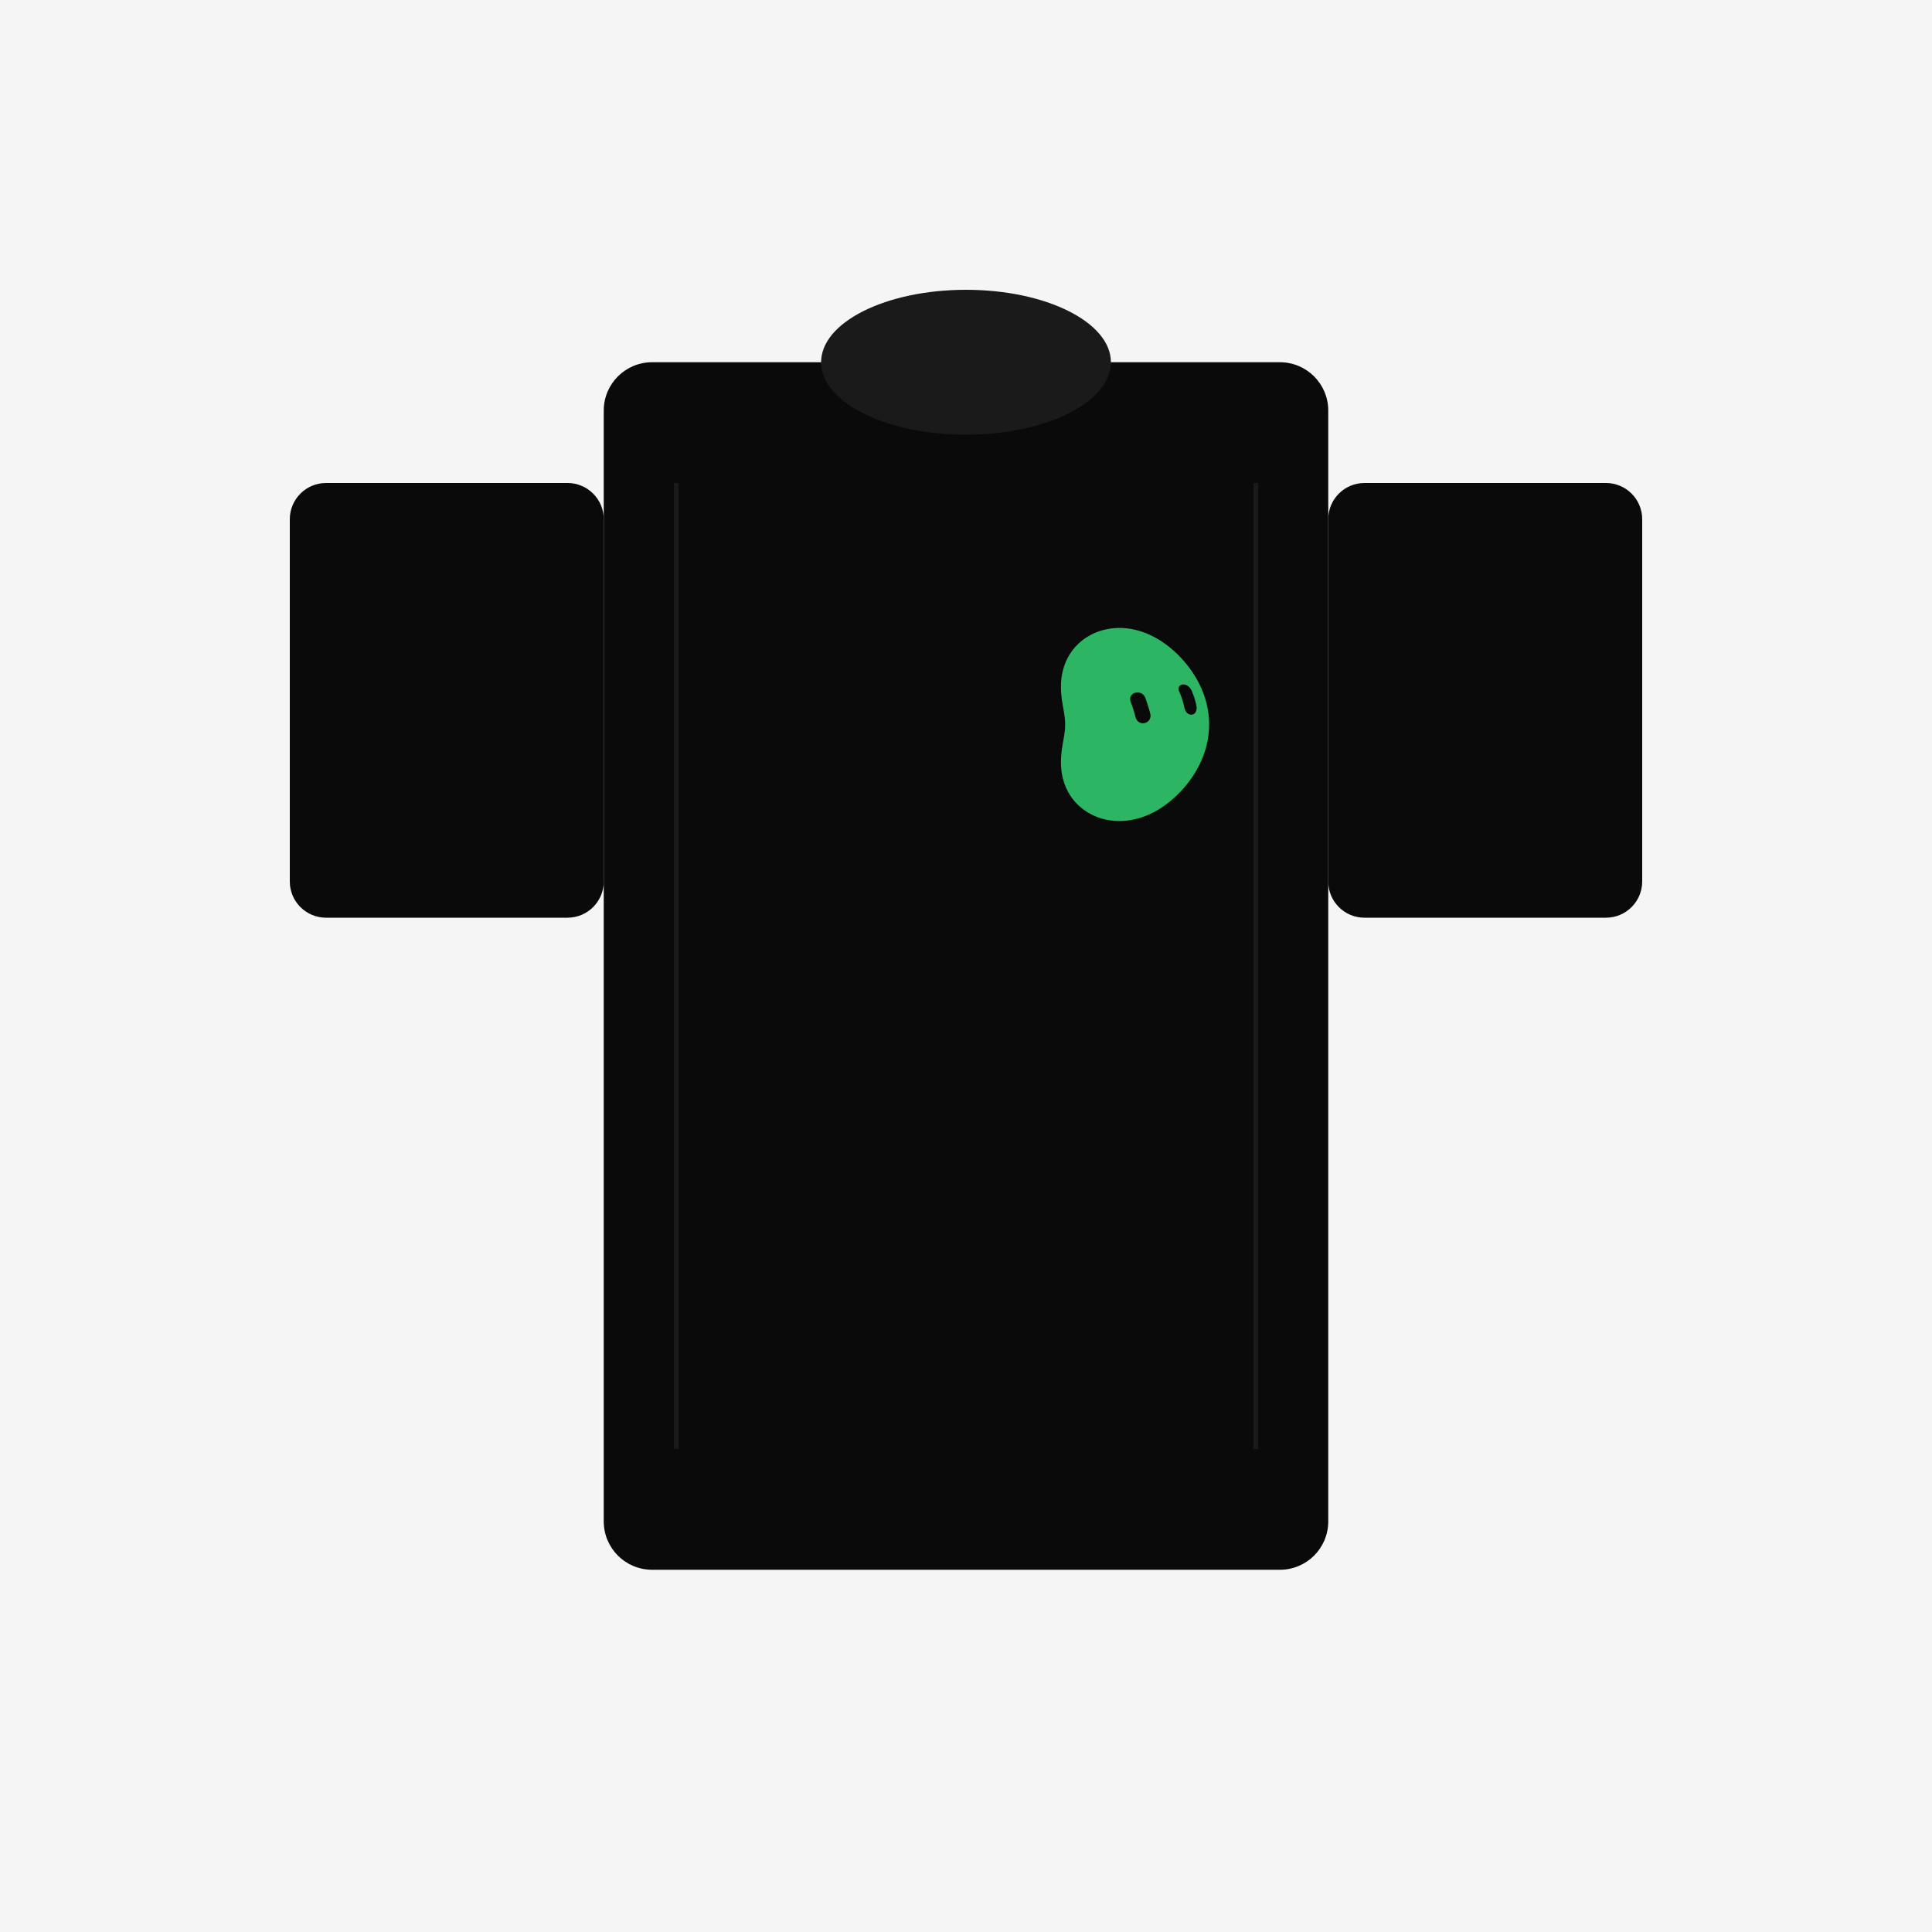
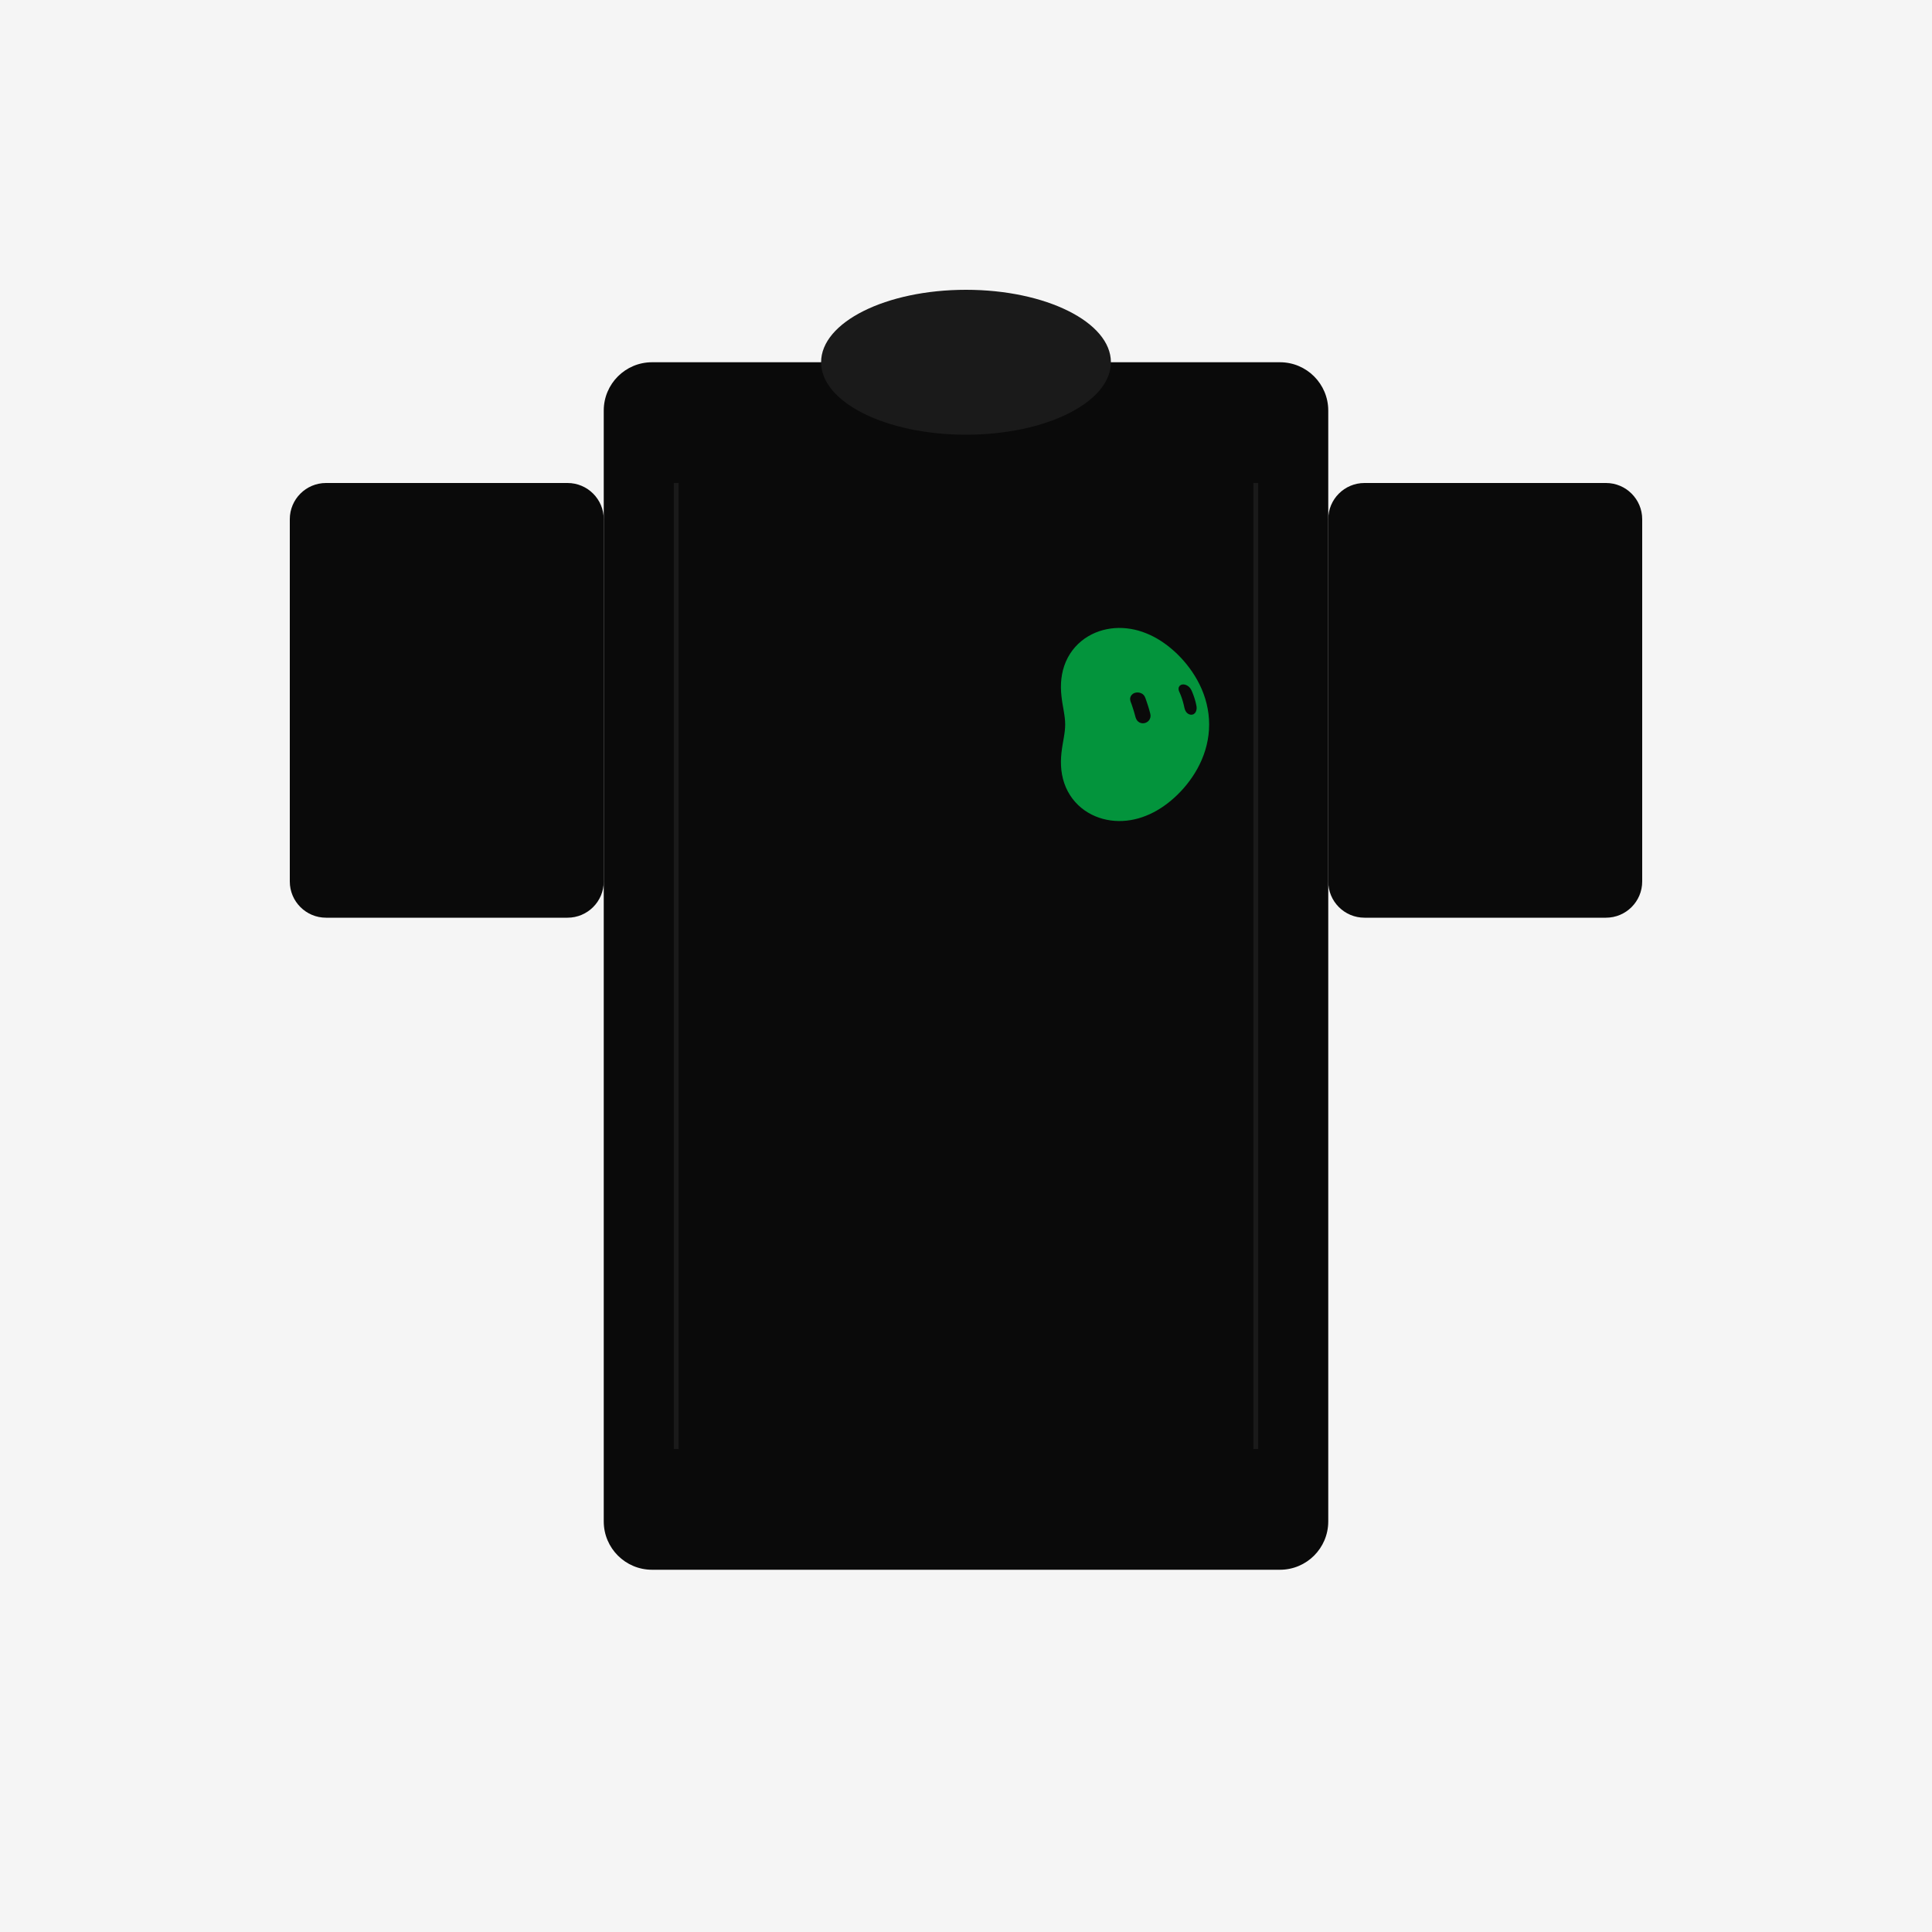
<svg xmlns="http://www.w3.org/2000/svg" width="800" height="800" viewBox="0 0 800 800">
  <defs>
    <style>
      .flatlay-background { fill: #F5F5F5; }
      .tee { fill: #0A0A0A; }
    </style>
  </defs>
  <rect width="800" height="800" class="flatlay-background" />
  <g class="tee">
    <rect x="250" y="150" width="300" height="500" rx="20" fill="#0A0A0A" />
    <ellipse cx="400" cy="150" rx="60" ry="30" fill="#1A1A1A" />
    <rect x="120" y="200" width="130" height="180" rx="15" fill="#0A0A0A" />
    <rect x="550" y="200" width="130" height="180" rx="15" fill="#0A0A0A" />
    <line x1="280" y1="200" x2="280" y2="600" stroke="#1A1A1A" stroke-width="2" />
    <line x1="520" y1="200" x2="520" y2="600" stroke="#1A1A1A" stroke-width="2" />
  </g>
  <g transform="translate(430, 260) scale(0.35)">
    <g class="grok-bot-mark" data-official-id="bean" data-picker-shape="vertical-oval">
-       <path class="grok-bot-mark__compound" fill="#2CB663" fill-rule="evenodd" d="M201.94 114.27C201.94 116.35 201.87 118.44 201.74 120.53C201.61 122.6 201.43 124.68 201.17 126.74C200.92 128.8 200.6 130.85 200.22 132.88C199.86 134.91 199.42 136.93 198.93 138.92C198.45 140.91 197.9 142.88 197.31 144.82C196.7 146.77 196.05 148.69 195.36 150.57C194.66 152.46 193.92 154.31 193.14 156.14C192.36 157.97 191.52 159.76 190.66 161.52C189.79 163.28 188.9 165.01 187.96 166.7C187.02 168.4 186.05 170.05 185.05 171.67C184.06 173.29 183.03 174.89 181.98 176.44C180.93 178 179.85 179.52 178.74 181C177.64 182.49 176.52 183.94 175.38 185.37C174.23 186.78 173.06 188.17 171.89 189.52C170.7 190.88 169.5 192.2 168.28 193.49C167.06 194.77 165.82 196.04 164.58 197.26C163.32 198.49 162.06 199.68 160.77 200.85C159.5 202.01 158.2 203.13 156.88 204.23C155.58 205.33 154.25 206.4 152.91 207.43C151.57 208.46 150.21 209.46 148.84 210.43C147.48 211.39 146.1 212.33 144.7 213.22C143.3 214.12 141.89 214.98 140.48 215.81C139.05 216.63 137.62 217.42 136.17 218.17C134.72 218.93 133.26 219.64 131.79 220.32C130.32 220.99 128.83 221.63 127.34 222.22C125.85 222.83 124.34 223.39 122.83 223.9C121.32 224.42 119.8 224.89 118.27 225.33C116.74 225.76 115.2 226.14 113.66 226.49C112.12 226.84 110.57 227.14 109 227.4C107.45 227.65 105.89 227.87 104.33 228.04C102.76 228.2 101.2 228.33 99.63 228.4C98.07 228.48 96.49 228.51 94.92 228.49C93.35 228.47 91.79 228.4 90.22 228.29C88.66 228.17 87.1 228.01 85.53 227.8C83.98 227.59 82.43 227.33 80.89 227.02C79.34 226.7 77.81 226.35 76.28 225.94C74.76 225.52 73.24 225.06 71.74 224.55C70.24 224.03 68.75 223.47 67.28 222.85C65.81 222.24 64.35 221.56 62.92 220.84C61.49 220.12 60.07 219.35 58.69 218.51C57.3 217.68 55.93 216.8 54.59 215.86C53.27 214.93 51.95 213.93 50.69 212.89C49.41 211.85 48.17 210.74 46.97 209.59C45.77 208.45 44.6 207.24 43.49 205.99C42.37 204.73 41.3 203.43 40.27 202.07C39.25 200.72 38.27 199.32 37.34 197.87C36.42 196.43 35.54 194.93 34.73 193.4C33.92 191.87 33.15 190.29 32.46 188.69C31.77 187.09 31.13 185.44 30.56 183.77C29.99 182.11 29.48 180.42 29.03 178.7C28.58 176.99 28.2 175.25 27.89 173.51C27.56 171.77 27.31 170.01 27.11 168.26C26.91 166.51 26.78 164.74 26.69 163C26.61 161.25 26.58 159.51 26.6 157.78C26.62 156.06 26.69 154.34 26.8 152.66C26.91 150.98 27.06 149.31 27.24 147.68C27.41 146.05 27.61 144.45 27.84 142.87C28.06 141.3 28.31 139.76 28.55 138.26C28.8 136.75 29.06 135.29 29.32 133.85C29.56 132.41 29.82 131.02 30.04 129.65C30.28 128.27 30.5 126.94 30.68 125.63C30.88 124.31 31.05 123.03 31.18 121.75C31.33 120.47 31.43 119.23 31.5 117.98C31.57 116.74 31.61 115.51 31.61 114.27C31.61 113.04 31.57 111.8 31.5 110.56C31.43 109.31 31.33 108.07 31.18 106.79C31.05 105.51 30.88 104.23 30.68 102.92C30.5 101.61 30.28 100.27 30.04 98.89C29.82 97.52 29.56 96.13 29.32 94.69C29.06 93.26 28.8 91.79 28.55 90.28C28.31 88.78 28.06 87.24 27.84 85.67C27.61 84.11 27.41 82.49 27.24 80.86C27.06 79.23 26.91 77.56 26.8 75.88C26.69 74.2 26.62 72.48 26.6 70.76C26.58 69.03 26.61 67.29 26.69 65.54C26.78 63.8 26.91 62.03 27.11 60.29C27.31 58.53 27.56 56.77 27.89 55.03C28.2 53.29 28.58 51.55 29.03 49.84C29.48 48.13 29.99 46.43 30.56 44.77C31.13 43.1 31.77 41.45 32.46 39.85C33.15 38.25 33.92 36.67 34.73 35.14C35.54 33.61 36.42 32.11 37.34 30.67C38.27 29.23 39.25 27.82 40.27 26.47C41.3 25.11 42.37 23.81 43.49 22.55C44.6 21.3 45.77 20.09 46.97 18.95C48.17 17.8 49.41 16.69 50.69 15.65C51.95 14.61 53.27 13.61 54.59 12.68C55.93 11.74 57.3 10.86 58.69 10.03C60.07 9.2 61.49 8.43 62.92 7.7C64.35 6.98 65.81 6.31 67.28 5.69C68.75 5.07 70.24 4.51 71.74 3.99C73.24 3.48 74.76 3.02 76.28 2.6C77.81 2.19 79.34 1.84 80.89 1.52C82.43 1.21 83.98 0.96 85.53 0.74C87.1 0.53 88.66 0.37 90.22 0.25C91.79 0.14 93.35 0.07 94.92 0.05C96.49 0.04 98.07 0.06 99.63 0.14C101.2 0.21 102.76 0.34 104.33 0.51C105.89 0.67 107.45 0.89 109 1.14C110.57 1.4 112.12 1.7 113.66 2.05C115.2 2.4 116.74 2.79 118.27 3.21C119.8 3.65 121.32 4.12 122.83 4.64C124.34 5.15 125.85 5.71 127.34 6.32C128.83 6.91 130.32 7.55 131.79 8.22C133.26 8.9 134.72 9.61 136.17 10.37C137.62 11.12 139.05 11.91 140.48 12.73C141.89 13.56 143.3 14.43 144.7 15.32C146.1 16.21 147.48 17.15 148.84 18.11C150.21 19.08 151.57 20.08 152.91 21.11C154.25 22.14 155.58 23.21 156.88 24.31C158.2 25.41 159.5 26.53 160.77 27.69C162.06 28.86 163.32 30.05 164.58 31.28C165.82 32.5 167.06 33.77 168.28 35.05C169.5 36.35 170.7 37.66 171.89 39.02C173.06 40.38 174.23 41.76 175.38 43.19C176.52 44.6 177.64 46.05 178.74 47.54C179.85 49.03 180.93 50.55 181.98 52.1C183.03 53.66 184.06 55.25 185.05 56.87C186.05 58.49 187.02 60.16 187.96 61.84C188.9 63.53 189.79 65.26 190.66 67.02C191.52 68.78 192.36 70.57 193.14 72.4C193.92 74.23 194.66 76.08 195.36 77.97C196.05 79.85 196.7 81.78 197.31 83.72C197.9 85.66 198.45 87.63 198.93 89.62C199.42 91.62 199.86 93.63 200.22 95.66C200.6 97.69 200.92 99.74 201.17 101.8C201.43 103.86 201.61 105.94 201.74 108.02C201.87 110.1 201.94 112.19 201.94 114.27Z M117.66 76.39L119.65 76.66L121.51 77.29L123.21 78.25L124.63 79.57L125.71 81.18L126.51 82.97L127.17 84.82L127.81 86.69L128.43 88.56L129.06 90.42L129.67 92.30L130.25 94.19L130.82 96.08L131.36 97.98L131.87 99.89L132.35 101.81L132.62 103.80L132.44 105.81L131.79 107.77L130.66 109.55L129.14 111.00L127.33 112.06L125.35 112.69L123.33 112.86L121.35 112.58L119.52 111.87L117.91 110.78L116.58 109.35L115.61 107.68L114.91 105.83L114.37 103.93L113.86 102.02L113.31 100.12L112.75 98.24L112.16 96.34L111.57 94.47L110.96 92.59L110.34 90.72L109.63 88.88L108.96 87.03L108.50 85.11L108.49 83.10L109.08 81.11L110.22 79.36L111.78 77.94L113.63 76.98L115.64 76.48Z M171.26 66.85L173.23 67.10L175.02 67.71L176.61 68.60L178.02 69.69L179.24 70.97L180.24 72.41L181.09 73.97L181.81 75.60L182.48 77.27L183.12 78.94L183.75 80.63L184.33 82.33L184.87 84.06L185.39 85.79L185.86 87.56L186.30 89.34L186.68 91.13L187.03 92.96L187.17 94.84L186.96 96.82L186.38 98.82L185.24 100.74L183.42 102.19L181.29 102.73L179.29 102.56L177.54 101.88L176.07 100.85L174.86 99.58L173.93 98.08L173.24 96.43L172.74 94.69L172.33 92.90L171.92 91.10L171.47 89.33L171.00 87.57L170.49 85.83L169.94 84.11L169.37 82.38L168.76 80.70L168.11 79.03L167.42 77.37L166.70 75.74L166.04 74.07L165.72 72.25L165.98 70.27L167.15 68.39L169.12 67.18Z" />
+       <path class="grok-bot-mark__compound" fill="#03943C" fill-rule="evenodd" d="M201.94 114.27C201.94 116.35 201.87 118.44 201.74 120.53C201.61 122.6 201.43 124.68 201.17 126.74C200.92 128.8 200.6 130.85 200.22 132.88C199.86 134.91 199.42 136.93 198.93 138.92C198.45 140.91 197.9 142.88 197.31 144.82C196.7 146.77 196.05 148.69 195.36 150.57C194.66 152.46 193.92 154.31 193.14 156.14C192.36 157.97 191.52 159.76 190.66 161.52C189.79 163.28 188.9 165.01 187.96 166.7C187.02 168.4 186.05 170.05 185.05 171.67C184.06 173.29 183.03 174.89 181.98 176.44C180.93 178 179.85 179.52 178.74 181C177.64 182.49 176.52 183.94 175.38 185.37C174.23 186.78 173.06 188.17 171.89 189.52C170.7 190.88 169.5 192.2 168.28 193.49C167.06 194.77 165.82 196.04 164.58 197.26C163.32 198.49 162.06 199.68 160.77 200.85C159.5 202.01 158.2 203.13 156.88 204.23C155.58 205.33 154.25 206.4 152.91 207.43C151.57 208.46 150.21 209.46 148.84 210.43C147.48 211.39 146.1 212.33 144.7 213.22C143.3 214.12 141.89 214.98 140.48 215.81C139.05 216.63 137.62 217.42 136.17 218.17C134.72 218.93 133.26 219.64 131.79 220.32C130.32 220.99 128.83 221.63 127.34 222.22C125.85 222.83 124.34 223.39 122.83 223.9C121.32 224.42 119.8 224.89 118.27 225.33C116.74 225.76 115.2 226.14 113.66 226.49C112.12 226.84 110.57 227.14 109 227.4C107.45 227.65 105.89 227.87 104.33 228.04C102.76 228.2 101.2 228.33 99.63 228.4C98.07 228.48 96.49 228.51 94.92 228.49C93.35 228.47 91.79 228.4 90.22 228.29C88.66 228.17 87.1 228.01 85.53 227.8C83.98 227.59 82.43 227.33 80.89 227.02C79.34 226.7 77.81 226.35 76.28 225.94C74.76 225.52 73.24 225.06 71.74 224.55C70.24 224.03 68.75 223.47 67.28 222.85C65.81 222.24 64.35 221.56 62.92 220.84C61.49 220.12 60.07 219.35 58.69 218.51C57.3 217.68 55.93 216.8 54.59 215.86C53.27 214.93 51.95 213.93 50.69 212.89C49.41 211.85 48.17 210.74 46.97 209.59C45.77 208.45 44.6 207.24 43.49 205.99C42.37 204.73 41.3 203.43 40.27 202.07C39.25 200.72 38.27 199.32 37.34 197.87C36.42 196.43 35.54 194.93 34.73 193.4C33.92 191.87 33.15 190.29 32.46 188.69C31.77 187.09 31.13 185.44 30.56 183.77C29.99 182.11 29.48 180.42 29.03 178.7C28.58 176.99 28.2 175.25 27.89 173.51C27.56 171.77 27.31 170.01 27.11 168.26C26.91 166.51 26.78 164.74 26.69 163C26.61 161.25 26.58 159.51 26.6 157.78C26.62 156.06 26.69 154.34 26.8 152.66C26.91 150.98 27.06 149.31 27.24 147.68C27.41 146.05 27.61 144.45 27.84 142.87C28.06 141.3 28.31 139.76 28.55 138.26C28.8 136.75 29.06 135.29 29.32 133.85C29.56 132.41 29.82 131.02 30.04 129.65C30.28 128.27 30.5 126.94 30.68 125.63C30.88 124.31 31.05 123.03 31.18 121.75C31.33 120.47 31.43 119.23 31.5 117.98C31.57 116.74 31.61 115.51 31.61 114.27C31.61 113.04 31.57 111.8 31.5 110.56C31.43 109.31 31.33 108.07 31.18 106.79C31.05 105.51 30.88 104.23 30.68 102.92C30.5 101.61 30.28 100.27 30.04 98.89C29.82 97.52 29.56 96.13 29.32 94.69C29.06 93.26 28.8 91.79 28.55 90.28C28.31 88.78 28.06 87.24 27.84 85.67C27.61 84.11 27.41 82.49 27.24 80.86C27.06 79.23 26.91 77.56 26.8 75.88C26.69 74.2 26.62 72.48 26.6 70.76C26.58 69.03 26.61 67.29 26.69 65.54C26.78 63.8 26.91 62.03 27.11 60.29C27.31 58.53 27.56 56.77 27.89 55.03C28.2 53.29 28.58 51.55 29.03 49.84C29.48 48.13 29.99 46.43 30.56 44.77C31.13 43.1 31.77 41.45 32.46 39.85C33.15 38.25 33.92 36.67 34.73 35.14C35.54 33.61 36.42 32.11 37.34 30.67C38.27 29.23 39.25 27.82 40.27 26.47C41.3 25.11 42.37 23.81 43.49 22.55C44.6 21.3 45.77 20.09 46.97 18.95C48.17 17.8 49.41 16.69 50.69 15.65C51.95 14.61 53.27 13.61 54.59 12.68C55.93 11.74 57.3 10.86 58.69 10.03C60.07 9.2 61.49 8.43 62.92 7.7C64.35 6.98 65.81 6.31 67.28 5.69C68.75 5.07 70.24 4.51 71.74 3.99C73.24 3.48 74.76 3.02 76.28 2.6C77.81 2.19 79.34 1.84 80.89 1.52C82.43 1.21 83.98 0.96 85.53 0.74C87.1 0.53 88.66 0.37 90.22 0.25C91.79 0.14 93.35 0.07 94.92 0.05C96.49 0.04 98.07 0.06 99.63 0.14C101.2 0.21 102.76 0.34 104.33 0.51C105.89 0.67 107.45 0.89 109 1.14C110.57 1.4 112.12 1.7 113.66 2.05C115.2 2.4 116.74 2.79 118.27 3.21C119.8 3.65 121.32 4.12 122.83 4.64C124.34 5.15 125.85 5.71 127.34 6.32C128.83 6.91 130.32 7.55 131.79 8.22C133.26 8.9 134.72 9.61 136.17 10.37C137.62 11.12 139.05 11.91 140.48 12.73C141.89 13.56 143.3 14.43 144.7 15.32C146.1 16.21 147.48 17.15 148.84 18.11C150.21 19.08 151.57 20.08 152.91 21.11C154.25 22.14 155.58 23.21 156.88 24.31C158.2 25.41 159.5 26.53 160.77 27.69C162.06 28.86 163.32 30.05 164.58 31.28C165.82 32.5 167.06 33.77 168.28 35.05C169.5 36.35 170.7 37.66 171.89 39.02C173.06 40.38 174.23 41.76 175.38 43.19C176.52 44.6 177.64 46.05 178.74 47.54C179.85 49.03 180.93 50.55 181.98 52.1C183.03 53.66 184.06 55.25 185.05 56.87C186.05 58.49 187.02 60.16 187.96 61.84C188.9 63.53 189.79 65.26 190.66 67.02C191.52 68.78 192.36 70.57 193.14 72.4C193.92 74.23 194.66 76.08 195.36 77.97C196.05 79.85 196.7 81.78 197.31 83.72C197.9 85.66 198.45 87.63 198.93 89.62C199.42 91.62 199.86 93.63 200.22 95.66C200.6 97.69 200.92 99.74 201.17 101.8C201.43 103.86 201.61 105.94 201.74 108.02C201.87 110.1 201.94 112.19 201.94 114.27Z M117.66 76.39L119.65 76.66L121.51 77.29L123.21 78.25L124.63 79.57L125.71 81.18L126.51 82.97L127.17 84.82L127.81 86.69L128.43 88.56L129.06 90.42L129.67 92.30L130.25 94.19L130.82 96.08L131.36 97.98L131.87 99.89L132.35 101.81L132.62 103.80L132.44 105.81L131.79 107.77L130.66 109.55L129.14 111.00L127.33 112.06L125.35 112.69L123.33 112.86L121.35 112.58L119.52 111.87L117.91 110.78L116.58 109.35L115.61 107.68L114.91 105.83L114.37 103.93L113.86 102.02L113.31 100.12L112.75 98.24L112.16 96.34L111.57 94.47L110.96 92.59L110.34 90.72L109.63 88.88L108.96 87.03L108.50 85.11L108.49 83.10L109.08 81.11L110.22 79.36L111.78 77.94L113.63 76.98L115.64 76.48Z M171.26 66.85L173.23 67.10L175.02 67.71L176.61 68.60L178.02 69.69L179.24 70.97L180.24 72.41L181.09 73.97L181.81 75.60L182.48 77.27L183.12 78.94L183.75 80.63L184.33 82.33L184.87 84.06L185.39 85.79L185.86 87.56L186.30 89.34L186.68 91.13L187.03 92.96L187.17 94.84L186.96 96.82L186.38 98.82L185.24 100.74L183.42 102.19L181.29 102.73L179.29 102.56L177.54 101.88L176.07 100.85L174.86 99.58L173.93 98.08L173.24 96.43L172.74 94.69L172.33 92.90L171.92 91.10L171.47 89.33L171.00 87.57L170.49 85.83L169.94 84.11L169.37 82.38L168.76 80.70L168.11 79.03L167.42 77.37L166.70 75.74L166.04 74.07L165.72 72.25L165.98 70.27L167.15 68.39L169.12 67.18Z" />
    </g>
  </g>
</svg>
